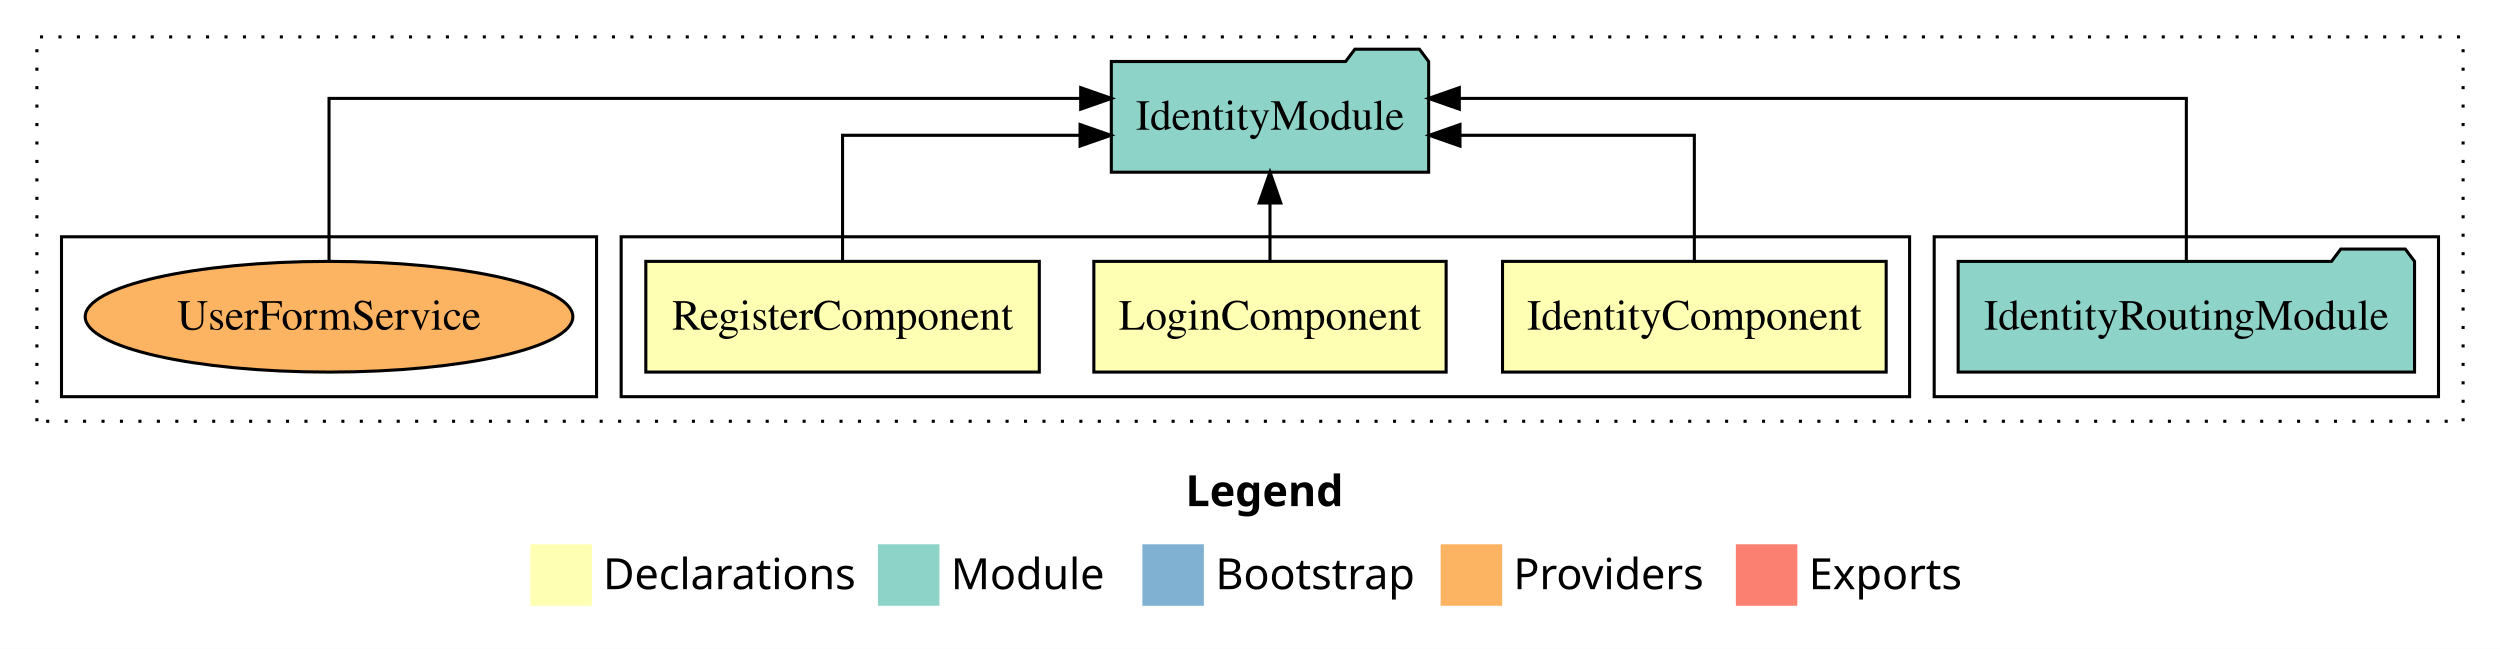
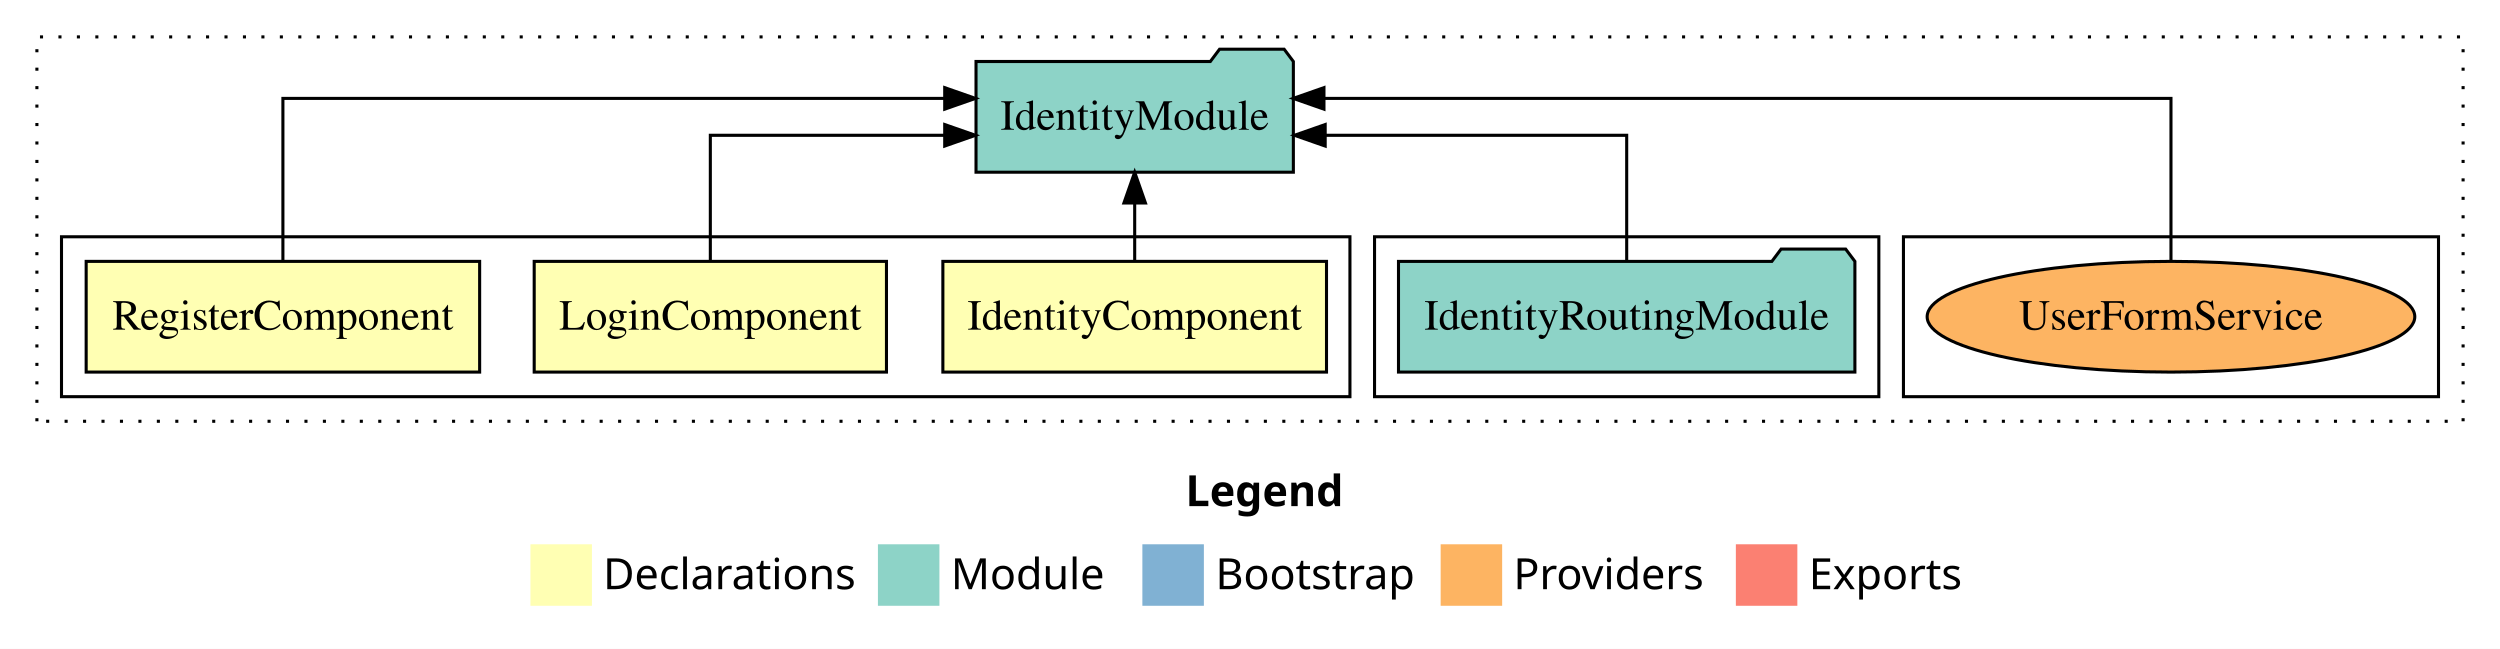
<svg xmlns="http://www.w3.org/2000/svg" width="813pt" height="211pt" viewBox="0.00 0.00 813.00 211.00">
  <g id="graph0" class="graph" transform="scale(1 1) rotate(0) translate(4 207)">
    <polygon fill="white" stroke="transparent" points="-4,4 -4,-207 809,-207 809,4 -4,4" />
    <text text-anchor="start" x="381.51" y="-42.4" font-family="sans-serif" font-weight="bold" font-size="14.00">Legend</text>
    <polygon fill="#ffffb3" stroke="transparent" points="168.5,-10 168.5,-30 188.5,-30 188.5,-10 168.5,-10" />
    <text text-anchor="start" x="192.13" y="-15.4" font-family="sans-serif" font-size="14.00">  Declarations</text>
    <polygon fill="#8dd3c7" stroke="transparent" points="281.5,-10 281.5,-30 301.5,-30 301.5,-10 281.5,-10" />
    <text text-anchor="start" x="305.23" y="-15.4" font-family="sans-serif" font-size="14.00">  Module</text>
    <polygon fill="#80b1d3" stroke="transparent" points="367.5,-10 367.5,-30 387.5,-30 387.5,-10 367.5,-10" />
    <text text-anchor="start" x="391.28" y="-15.4" font-family="sans-serif" font-size="14.00">  Bootstrap</text>
    <polygon fill="#fdb462" stroke="transparent" points="464.5,-10 464.5,-30 484.5,-30 484.5,-10 464.5,-10" />
    <text text-anchor="start" x="488.17" y="-15.4" font-family="sans-serif" font-size="14.00">  Providers</text>
    <polygon fill="#fb8072" stroke="transparent" points="560.5,-10 560.5,-30 580.5,-30 580.5,-10 560.5,-10" />
    <text text-anchor="start" x="584.23" y="-15.4" font-family="sans-serif" font-size="14.00">  Exports</text>
    <g id="clust1" class="cluster">
      <polygon fill="none" stroke="black" stroke-dasharray="1,5" points="8,-70 8,-195 797,-195 797,-70 8,-70" />
    </g>
+     <g id="clust9" class="cluster">
+       <polygon fill="none" stroke="black" points="615,-78 615,-130 789,-130 789,-78 615,-78" />
+     </g>
    <g id="clust6" class="cluster">
-       <polygon fill="none" stroke="black" points="625,-78 625,-130 789,-130 789,-78 625,-78" />
+       <polygon fill="none" stroke="black" points="443,-78 443,-130 607,-130 607,-78 443,-78" />
    </g>
    <g id="clust2" class="cluster">
-       <polygon fill="none" stroke="black" points="198,-78 198,-130 617,-130 617,-78 198,-78" />
-     </g>
-     <g id="clust9" class="cluster">
-       <polygon fill="none" stroke="black" points="16,-78 16,-130 190,-130 190,-78 16,-78" />
+       <polygon fill="none" stroke="black" points="16,-78 16,-130 435,-130 435,-78 16,-78" />
    </g>
    <g id="node1" class="node">
-       <polygon fill="#ffffb3" stroke="black" points="609.38,-122 484.62,-122 484.62,-86 609.38,-86 609.38,-122" />
-       <text text-anchor="middle" x="547" y="-99.8" font-family="Times,serif" font-size="14.00">IdentityComponent</text>
+       <polygon fill="#ffffb3" stroke="black" points="427.38,-122 302.62,-122 302.62,-86 427.38,-86 427.38,-122" />
+       <text text-anchor="middle" x="365" y="-99.8" font-family="Times,serif" font-size="14.00">IdentityComponent</text>
    </g>
    <g id="node4" class="node">
-       <polygon fill="#8dd3c7" stroke="black" points="460.6,-187 457.6,-191 436.6,-191 433.6,-187 357.4,-187 357.4,-151 460.6,-151 460.6,-187" />
-       <text text-anchor="middle" x="409" y="-164.8" font-family="Times,serif" font-size="14.00">IdentityModule</text>
+       <polygon fill="#8dd3c7" stroke="black" points="416.6,-187 413.6,-191 392.6,-191 389.6,-187 313.4,-187 313.4,-151 416.6,-151 416.6,-187" />
+       <text text-anchor="middle" x="365" y="-164.8" font-family="Times,serif" font-size="14.00">IdentityModule</text>
    </g>
    <g id="edge1" class="edge">
-       <path fill="none" stroke="black" d="M547,-122.02C547,-139.37 547,-163 547,-163 547,-163 470.78,-163 470.78,-163" />
-       <polygon fill="black" stroke="black" points="470.78,-159.5 460.78,-163 470.78,-166.5 470.78,-159.5" />
+       <path fill="none" stroke="black" d="M365,-122.11C365,-122.11 365,-140.99 365,-140.99" />
+       <polygon fill="black" stroke="black" points="361.5,-140.99 365,-150.99 368.5,-140.99 361.5,-140.99" />
    </g>
    <g id="node2" class="node">
-       <polygon fill="#ffffb3" stroke="black" points="466.28,-122 351.72,-122 351.72,-86 466.28,-86 466.28,-122" />
-       <text text-anchor="middle" x="409" y="-99.8" font-family="Times,serif" font-size="14.00">LoginComponent</text>
+       <polygon fill="#ffffb3" stroke="black" points="284.28,-122 169.72,-122 169.72,-86 284.28,-86 284.28,-122" />
+       <text text-anchor="middle" x="227" y="-99.8" font-family="Times,serif" font-size="14.00">LoginComponent</text>
    </g>
    <g id="edge2" class="edge">
-       <path fill="none" stroke="black" d="M409,-122.11C409,-122.11 409,-140.99 409,-140.99" />
-       <polygon fill="black" stroke="black" points="405.5,-140.99 409,-150.99 412.5,-140.99 405.5,-140.99" />
+       <path fill="none" stroke="black" d="M227,-122.02C227,-139.37 227,-163 227,-163 227,-163 303.22,-163 303.22,-163" />
+       <polygon fill="black" stroke="black" points="303.22,-166.5 313.22,-163 303.22,-159.5 303.22,-166.5" />
    </g>
    <g id="node3" class="node">
-       <polygon fill="#ffffb3" stroke="black" points="333.98,-122 206.02,-122 206.02,-86 333.98,-86 333.98,-122" />
-       <text text-anchor="middle" x="270" y="-99.8" font-family="Times,serif" font-size="14.00">RegisterComponent</text>
+       <polygon fill="#ffffb3" stroke="black" points="151.98,-122 24.02,-122 24.02,-86 151.98,-86 151.98,-122" />
+       <text text-anchor="middle" x="88" y="-99.8" font-family="Times,serif" font-size="14.00">RegisterComponent</text>
    </g>
    <g id="edge3" class="edge">
-       <path fill="none" stroke="black" d="M270,-122.02C270,-139.37 270,-163 270,-163 270,-163 347.24,-163 347.24,-163" />
-       <polygon fill="black" stroke="black" points="347.24,-166.5 357.24,-163 347.24,-159.5 347.24,-166.5" />
+       <path fill="none" stroke="black" d="M88,-122.28C88,-143.32 88,-175 88,-175 88,-175 303.22,-175 303.22,-175" />
+       <polygon fill="black" stroke="black" points="303.22,-178.5 313.22,-175 303.22,-171.5 303.22,-178.5" />
    </g>
    <g id="node5" class="node">
-       <polygon fill="#8dd3c7" stroke="black" points="781.21,-122 778.21,-126 757.21,-126 754.21,-122 632.79,-122 632.79,-86 781.21,-86 781.21,-122" />
-       <text text-anchor="middle" x="707" y="-99.8" font-family="Times,serif" font-size="14.00">IdentityRoutingModule</text>
+       <polygon fill="#8dd3c7" stroke="black" points="599.21,-122 596.21,-126 575.21,-126 572.21,-122 450.79,-122 450.79,-86 599.21,-86 599.21,-122" />
+       <text text-anchor="middle" x="525" y="-99.8" font-family="Times,serif" font-size="14.00">IdentityRoutingModule</text>
    </g>
    <g id="edge4" class="edge">
-       <path fill="none" stroke="black" d="M707,-122.28C707,-143.32 707,-175 707,-175 707,-175 470.57,-175 470.57,-175" />
-       <polygon fill="black" stroke="black" points="470.57,-171.5 460.57,-175 470.57,-178.5 470.57,-171.5" />
+       <path fill="none" stroke="black" d="M525,-122.02C525,-139.37 525,-163 525,-163 525,-163 426.95,-163 426.95,-163" />
+       <polygon fill="black" stroke="black" points="426.95,-159.5 416.95,-163 426.95,-166.5 426.95,-159.5" />
    </g>
    <g id="node6" class="node">
-       <ellipse fill="#fdb462" stroke="black" cx="103" cy="-104" rx="79.29" ry="18" />
-       <text text-anchor="middle" x="103" y="-99.8" font-family="Times,serif" font-size="14.00">UserFormService</text>
+       <ellipse fill="#fdb462" stroke="black" cx="702" cy="-104" rx="79.29" ry="18" />
+       <text text-anchor="middle" x="702" y="-99.8" font-family="Times,serif" font-size="14.00">UserFormService</text>
    </g>
    <g id="edge5" class="edge">
-       <path fill="none" stroke="black" d="M103,-122.28C103,-143.32 103,-175 103,-175 103,-175 347.44,-175 347.44,-175" />
-       <polygon fill="black" stroke="black" points="347.44,-178.5 357.44,-175 347.44,-171.5 347.44,-178.5" />
+       <path fill="none" stroke="black" d="M702,-122.28C702,-143.32 702,-175 702,-175 702,-175 426.55,-175 426.55,-175" />
+       <polygon fill="black" stroke="black" points="426.55,-171.5 416.55,-175 426.55,-178.5 426.55,-171.5" />
    </g>
  </g>
</svg>
